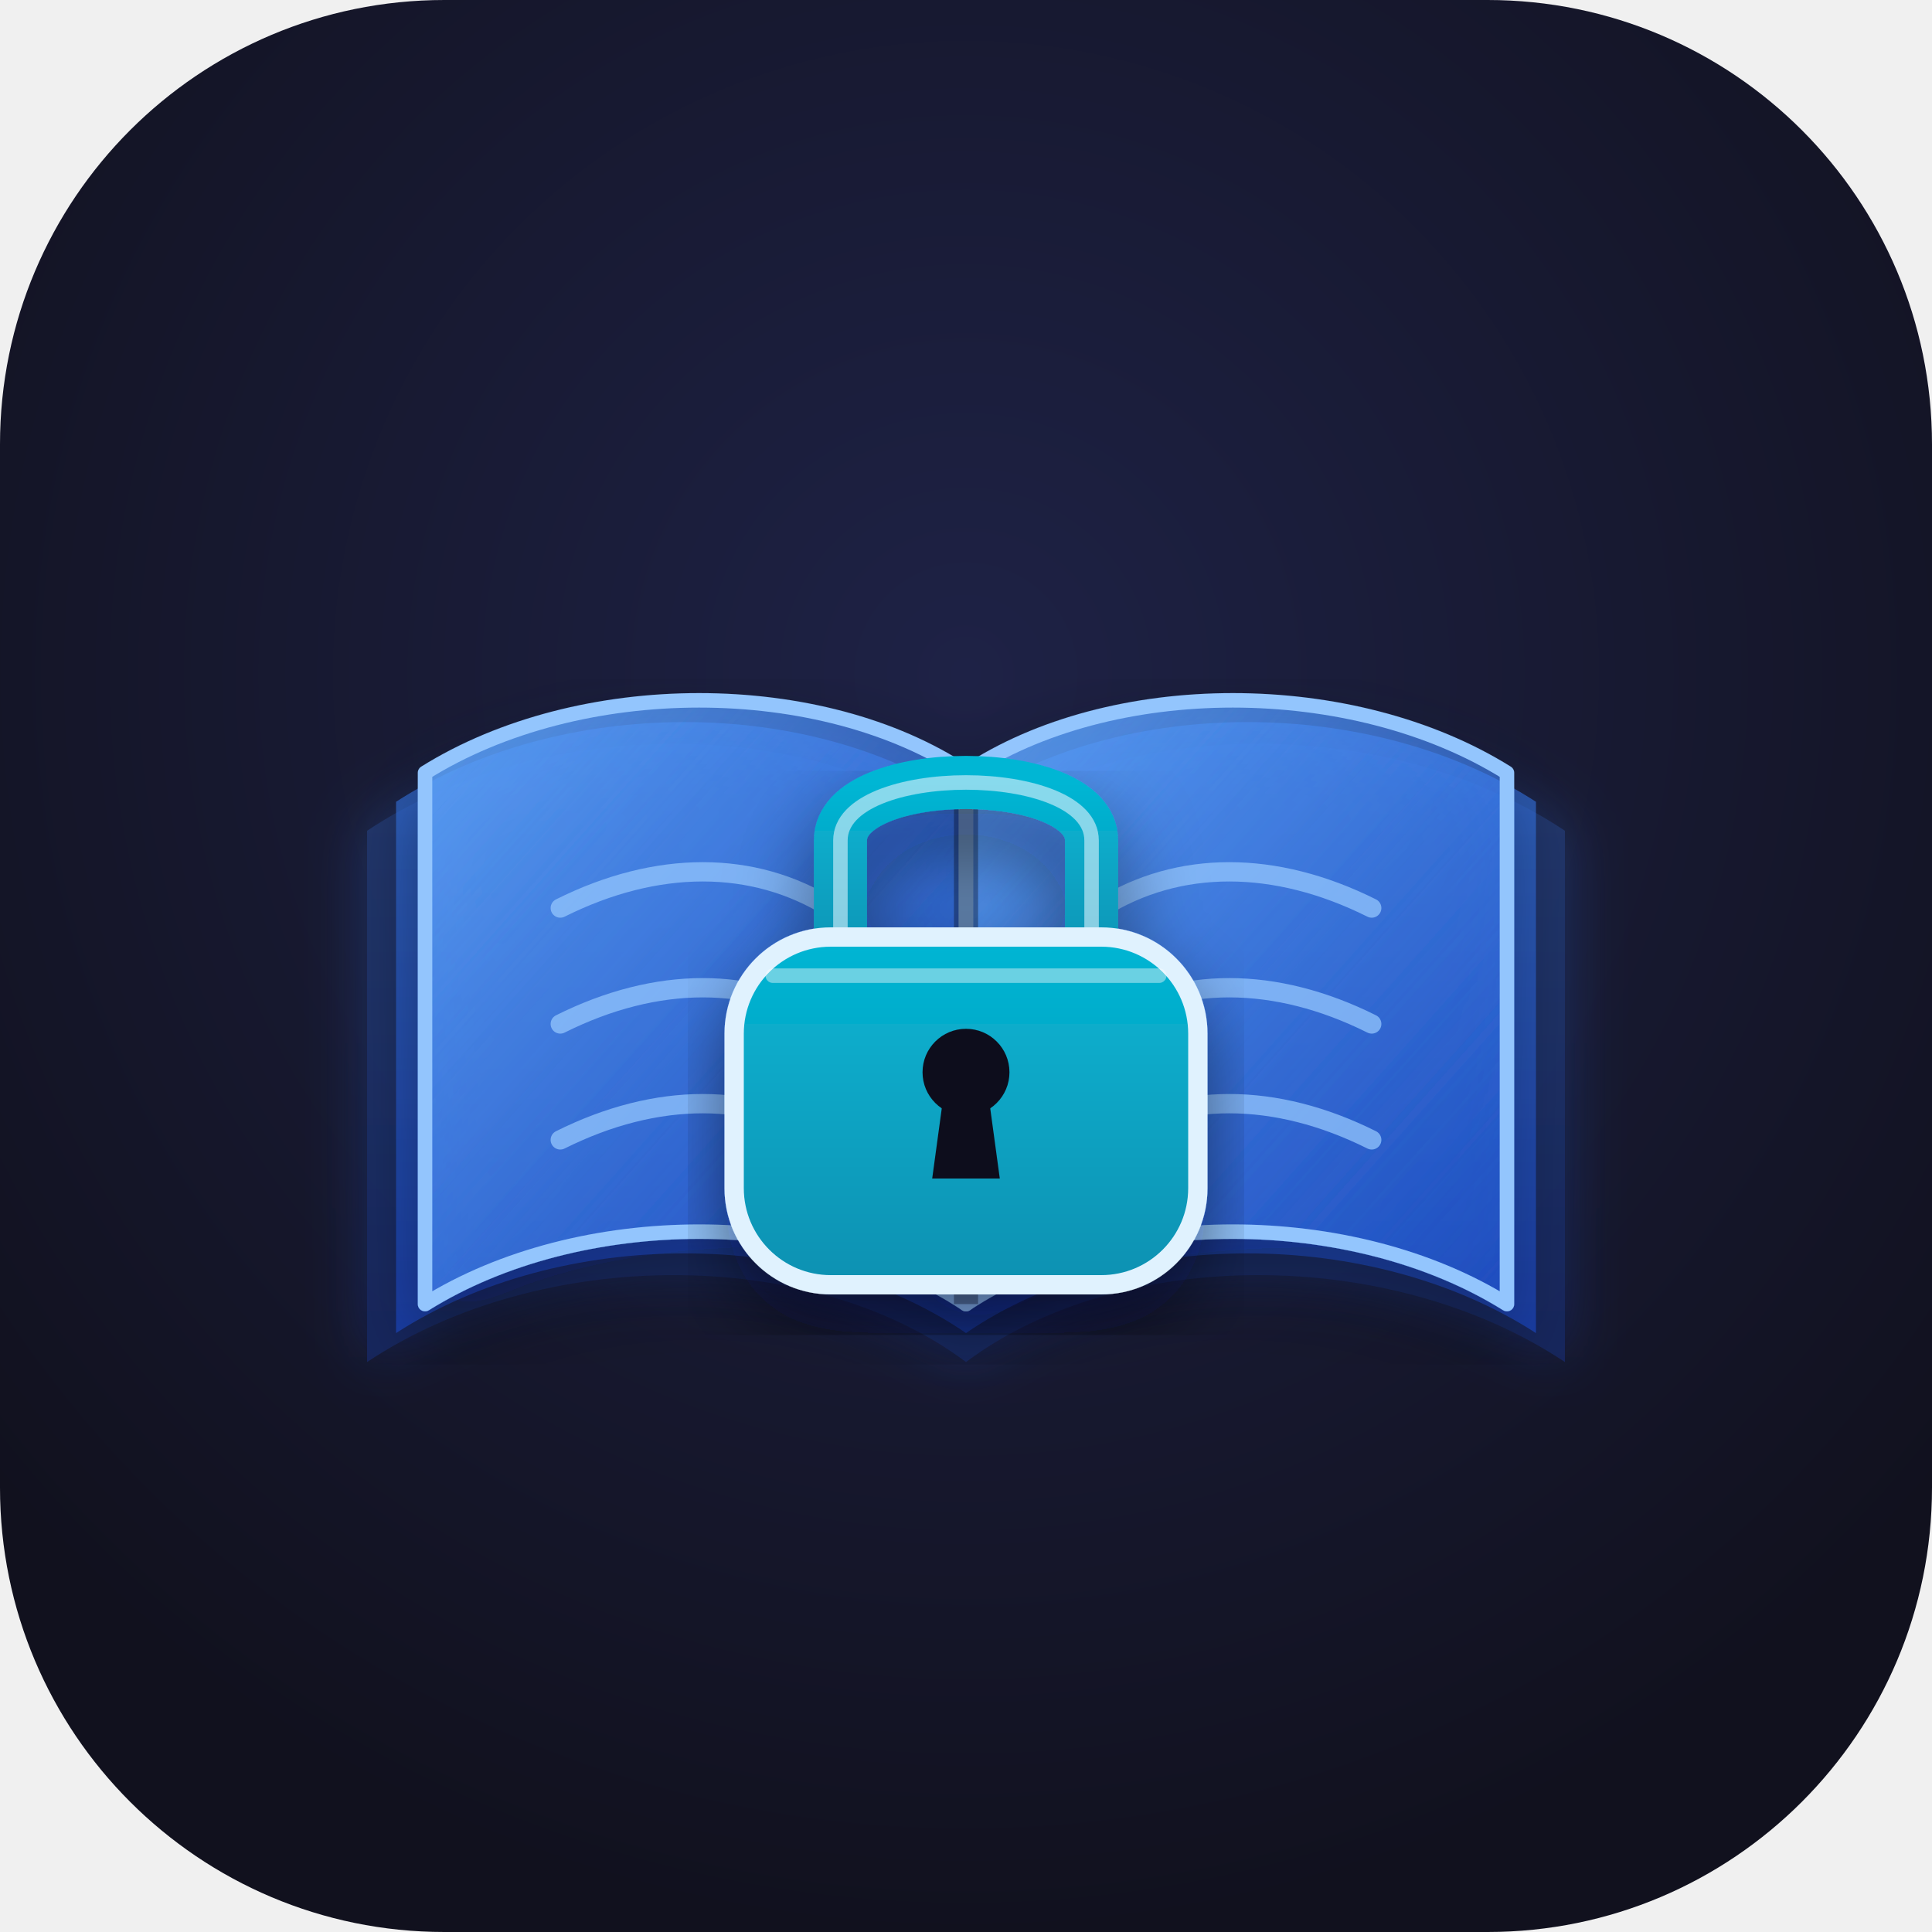
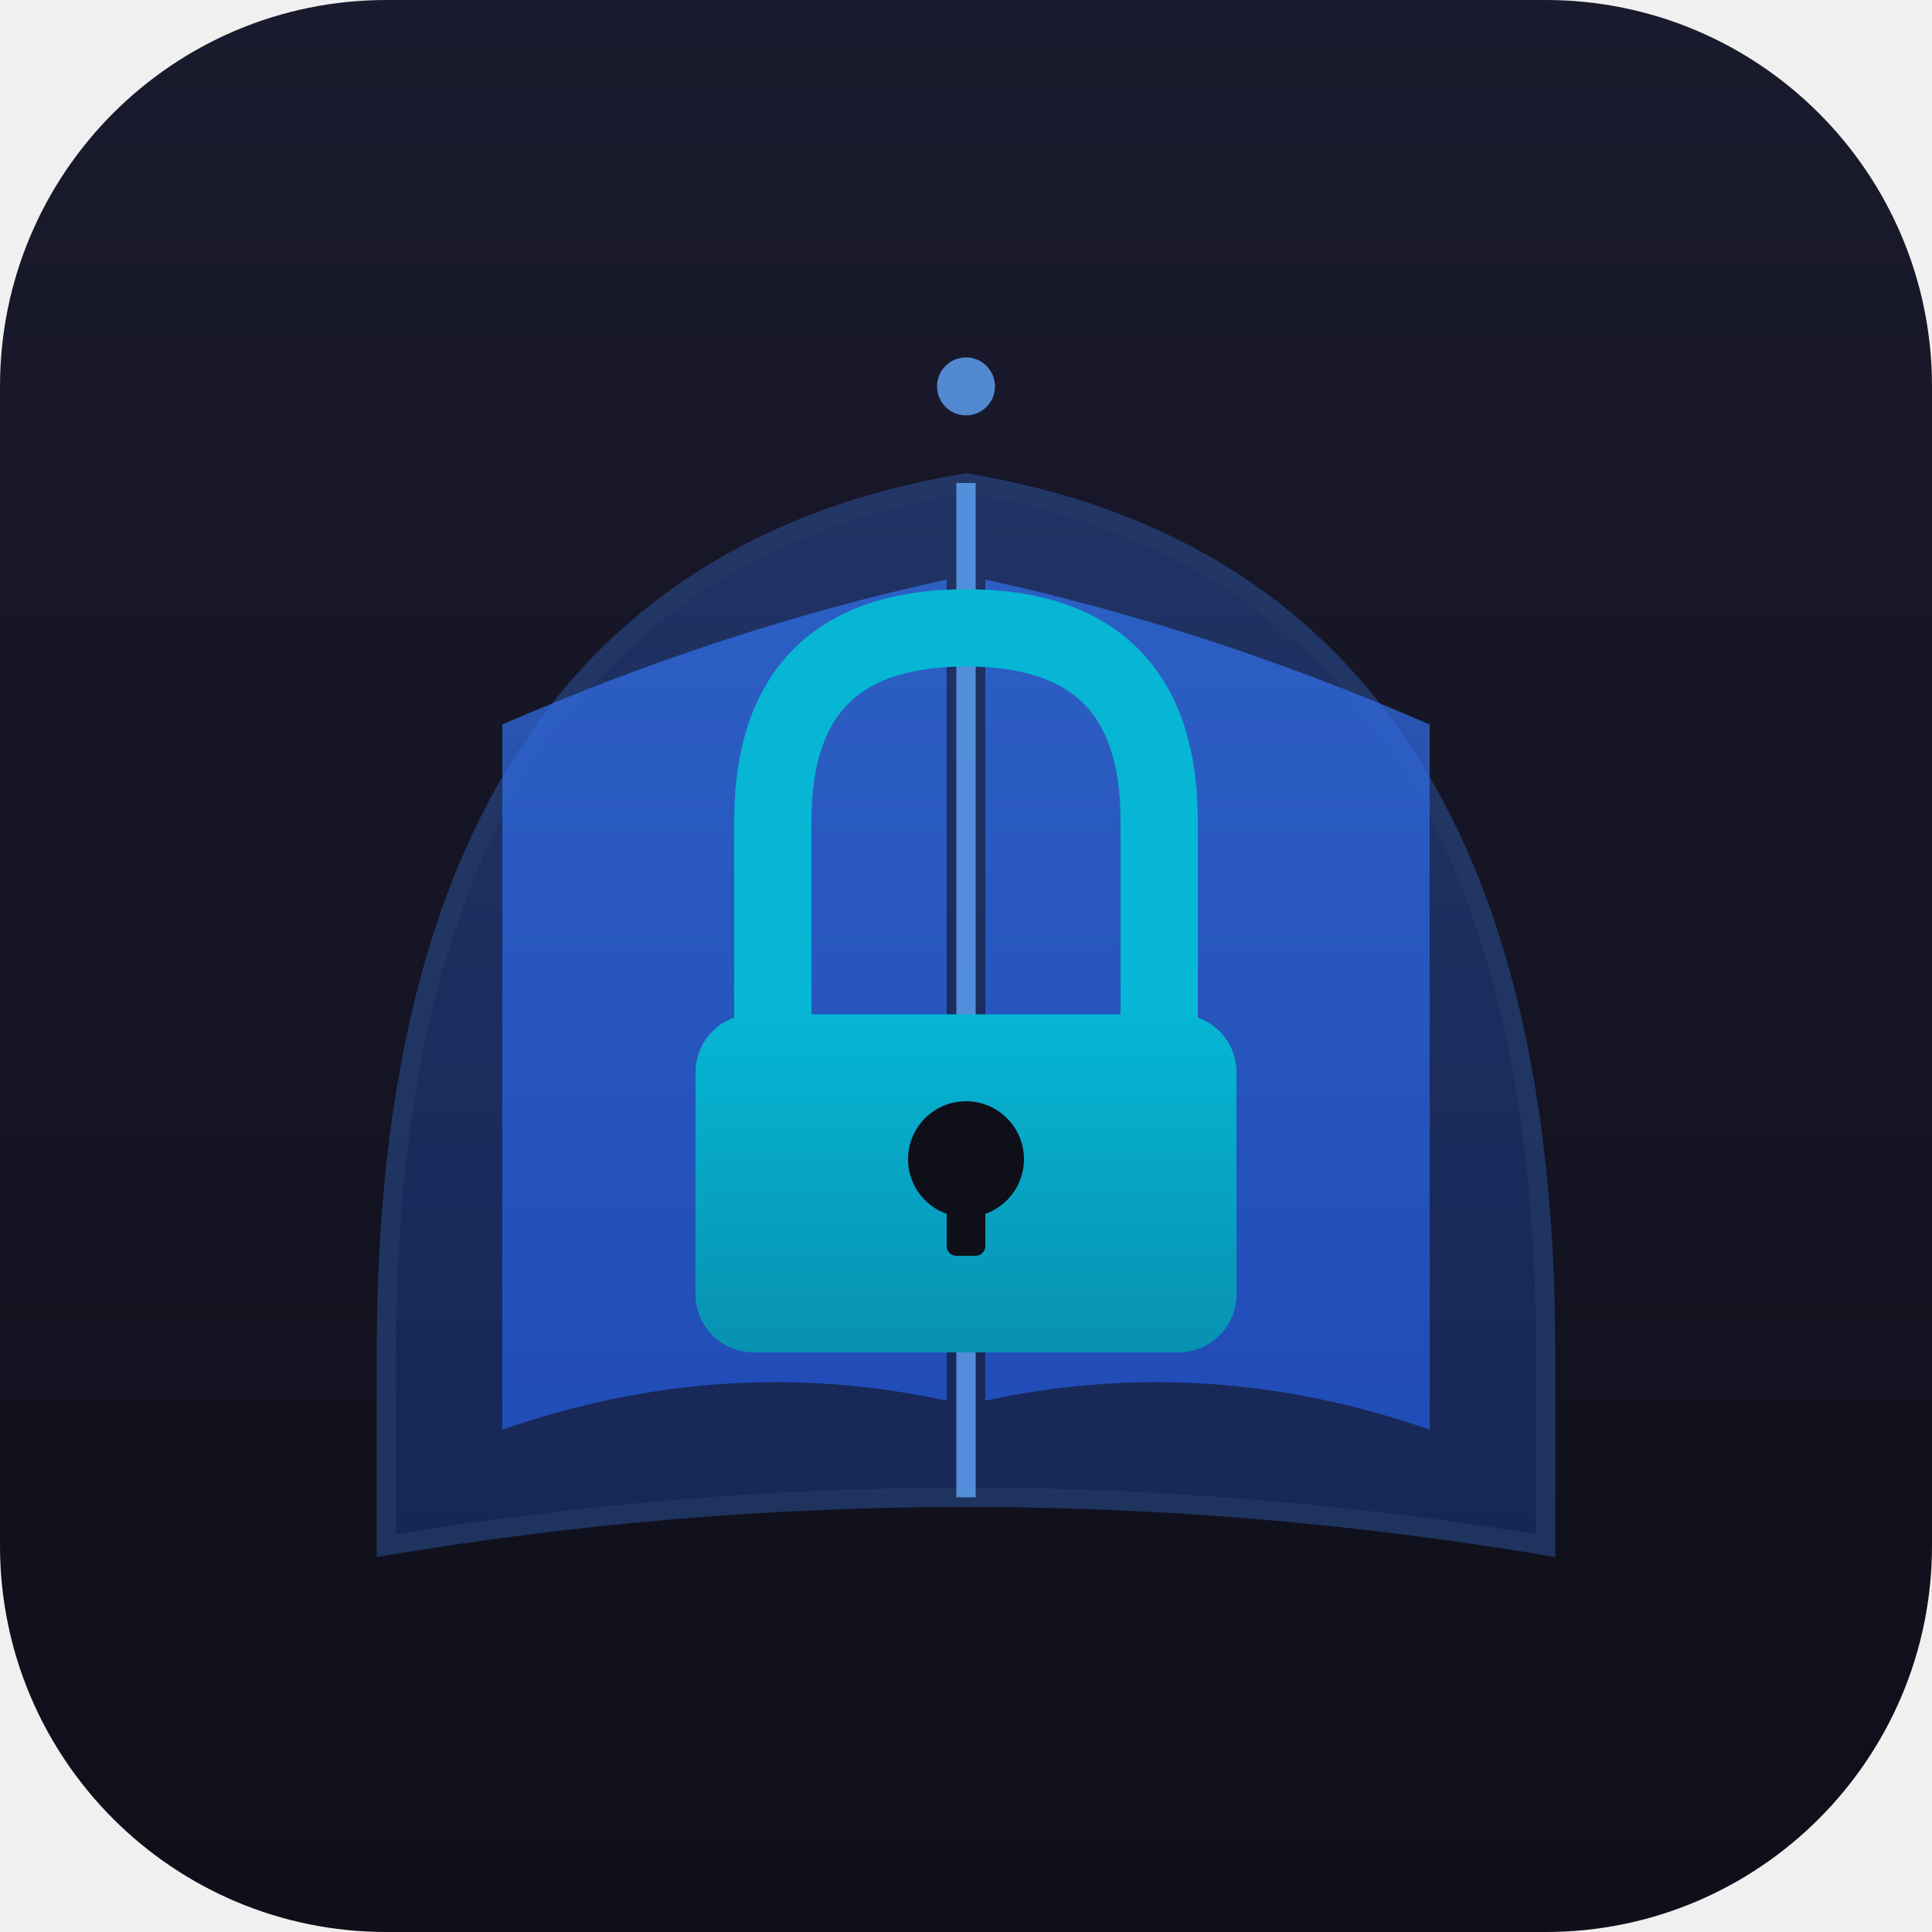
- <svg xmlns="http://www.w3.org/2000/svg" viewBox="0 0 200 200" fill="none">
+ <svg xmlns="http://www.w3.org/2000/svg" width="200" height="200" viewBox="0 0 200 200">
  <defs>
-     <radialGradient id="bg-grad" cx="50%" cy="35%" r="65%">
-       <stop offset="0%" stop-color="#1e2246" />
-       <stop offset="100%" stop-color="#11111e" />
-     </radialGradient>
-     <linearGradient id="book-grad" x1="0%" y1="0%" x2="0%" y2="100%">
-       <stop offset="0%" stop-color="#3B82F6" />
-       <stop offset="100%" stop-color="#1D4ED8" />
+     <linearGradient id="bg" x1="0" y1="0" x2="0" y2="200" gradientUnits="userSpaceOnUse">
+       <stop offset="0" stop-color="#1a1a2e" />
+       <stop offset="1" stop-color="#0f0f1a" />
    </linearGradient>
-     <linearGradient id="page-highlight" x1="0%" y1="0%" x2="100%" y2="100%">
-       <stop offset="0%" stop-color="#60A5FA" stop-opacity="0.9" />
-       <stop offset="100%" stop-color="#2563EB" stop-opacity="0.4" />
+     <linearGradient id="book" x1="0" y1="0" x2="0" y2="200" gradientUnits="userSpaceOnUse">
+       <stop offset="0" stop-color="#3B82F6" />
+       <stop offset="1" stop-color="#1D4ED8" />
    </linearGradient>
-     <linearGradient id="lock-grad" x1="0%" y1="0%" x2="0%" y2="100%">
-       <stop offset="0%" stop-color="#06B6D4" />
-       <stop offset="100%" stop-color="#0891B2" />
+     <linearGradient id="lock" x1="0" y1="0" x2="0" y2="1">
+       <stop offset="0" stop-color="#06B6D4" />
+       <stop offset="1" stop-color="#0891B2" />
    </linearGradient>
-     <filter id="shadow" x="-10%" y="-10%" width="120%" height="120%">
-       <feDropShadow dx="0" dy="4" stdDeviation="4" flood-color="#020617" flood-opacity="0.5" />
-     </filter>
-     <filter id="glow" x="-15%" y="-15%" width="130%" height="130%">
-       <feGaussianBlur stdDeviation="3" result="blur" />
-       <feComposite in="SourceGraphic" in2="blur" operator="over" />
-     </filter>
  </defs>
-   <rect width="200" height="200" rx="46" fill="url(#bg-grad)" />
-   <g opacity="0.3" filter="url(#glow)">
-     <path d="M 100 86 C 84 74, 56 74, 38 86 L 38 141 C 56 129, 84 129, 100 141 Z" fill="url(#book-grad)" />
-     <path d="M 100 86 C 116 74, 144 74, 162 86 L 162 141 C 144 129, 116 129, 100 141 Z" fill="url(#book-grad)" />
-   </g>
-   <g opacity="0.6">
-     <path d="M 100 83 C 84 72, 58 72, 41 83 L 41 138 C 58 127, 84 127, 100 138 Z" fill="url(#book-grad)" />
-     <path d="M 100 83 C 116 72, 142 72, 159 83 L 159 138 C 142 127, 116 127, 100 138 Z" fill="url(#book-grad)" />
-   </g>
-   <g filter="url(#shadow)">
-     <path d="M 100 80 C 85 70, 60 70, 44 80 L 44 135 C 60 125, 85 125, 100 135 Z" fill="url(#page-highlight)" stroke="#93C5FD" stroke-width="1.5" stroke-linejoin="round" />
-     <path d="M 100 80 C 115 70, 140 70, 156 80 L 156 135 C 140 125, 115 125, 100 135 Z" fill="url(#page-highlight)" stroke="#93C5FD" stroke-width="1.5" stroke-linejoin="round" />
-   </g>
-   <g opacity="0.75" stroke="#93C5FD" stroke-width="2" stroke-linecap="round" fill="none">
-     <path d="M 58 94 C 68 89, 78 89, 86 94" />
-     <path d="M 58 106 C 68 101, 78 101, 86 106" />
-     <path d="M 58 118 C 68 113, 78 113, 86 118" />
-     <path d="M 114 94 C 122 89, 132 89, 142 94" />
-     <path d="M 114 106 C 122 101, 132 101, 142 106" />
-     <path d="M 114 118 C 122 113, 132 113, 142 118" />
-   </g>
-   <line x1="100" y1="80" x2="100" y2="135" stroke="#0F172A" stroke-width="2.5" opacity="0.4" />
-   <g filter="url(#shadow)">
-     <path d="M 87 101 L 87 87 C 87 79, 113 79, 113 87 L 113 101" stroke="url(#lock-grad)" stroke-width="5.5" stroke-linecap="round" fill="none" />
-     <path d="M 87 101 L 87 87 C 87 79, 113 79, 113 87 L 113 101" stroke="#E0F2FE" stroke-width="1.5" stroke-linecap="round" fill="none" opacity="0.6" />
-     <rect x="76" y="97" width="48" height="36" rx="10" fill="url(#lock-grad)" stroke="#E0F2FE" stroke-width="2" />
-     <path d="M 80 101 L 120 101" stroke="#FFFFFF" stroke-width="1.5" stroke-linecap="round" opacity="0.4" />
-     <circle cx="100" cy="111" r="4.5" fill="#11111E" />
-     <path d="M 98 111 L 102 111 L 103.5 122 L 96.5 122 Z" fill="#11111E" />
-   </g>
+   <rect width="200" height="200" rx="40" fill="url(#bg)" />
+   <path d="M40 140 Q40 60 100 50 Q160 60 160 140 L160 160 Q100 150 40 160 Z" fill="url(#book)" opacity="0.3" stroke="#3B82F6" stroke-width="2" />
+   <line x1="100" y1="50" x2="100" y2="155" stroke="#60A5FA" stroke-width="2" opacity="0.8" />
+   <path d="M52 125 L52 75 Q75 65 98 60 L98 145 Q75 140 52 148 Z" fill="url(#book)" opacity="0.7" />
+   <path d="M148 125 L148 75 Q125 65 102 60 L102 145 Q125 140 148 148 Z" fill="url(#book)" opacity="0.7" />
+   <path d="M80 110 L80 85 Q80 65 100 65 Q120 65 120 85 L120 110" fill="none" stroke="#06B6D4" stroke-width="8" stroke-linecap="round" />
+   <rect x="72" y="105" width="56" height="35" rx="6" fill="url(#lock)" />
+   <circle cx="100" cy="120" r="6" fill="#0f0f1a" />
+   <rect x="98" y="120" width="4" height="10" rx="1" fill="#0f0f1a" />
+   <circle cx="100" cy="40" r="3" fill="#60A5FA" opacity="0.8" />
</svg>
